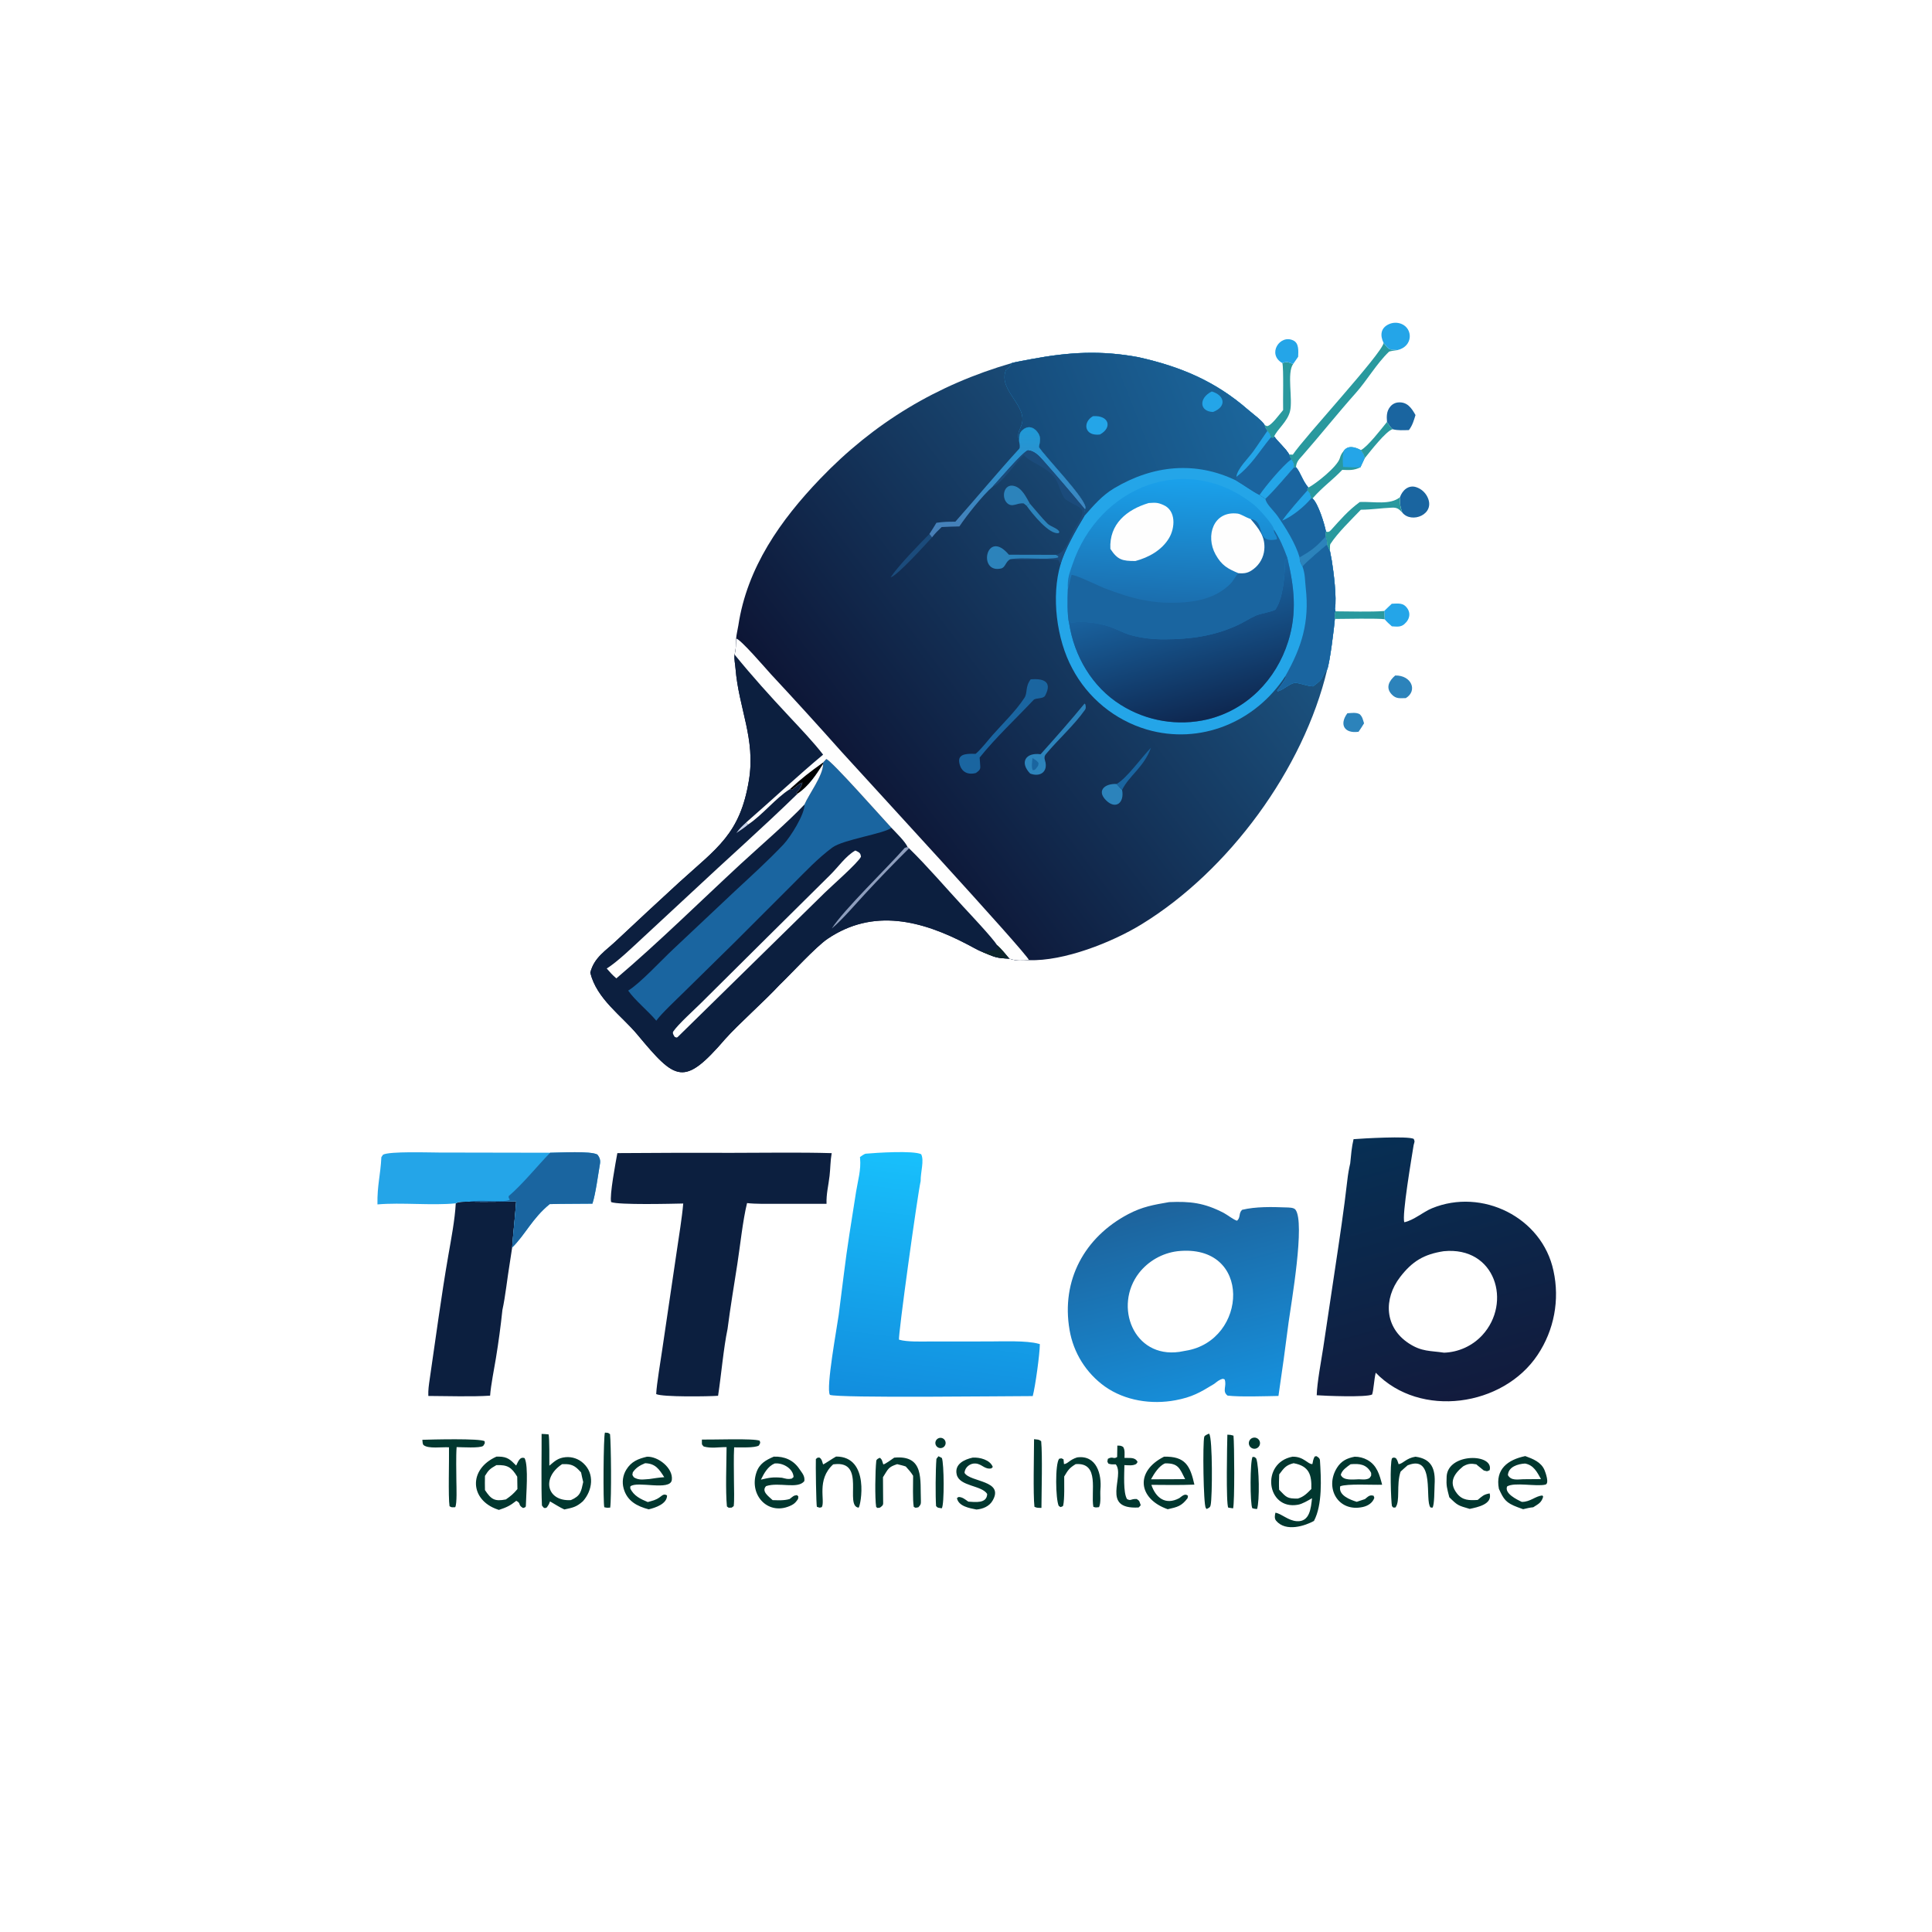
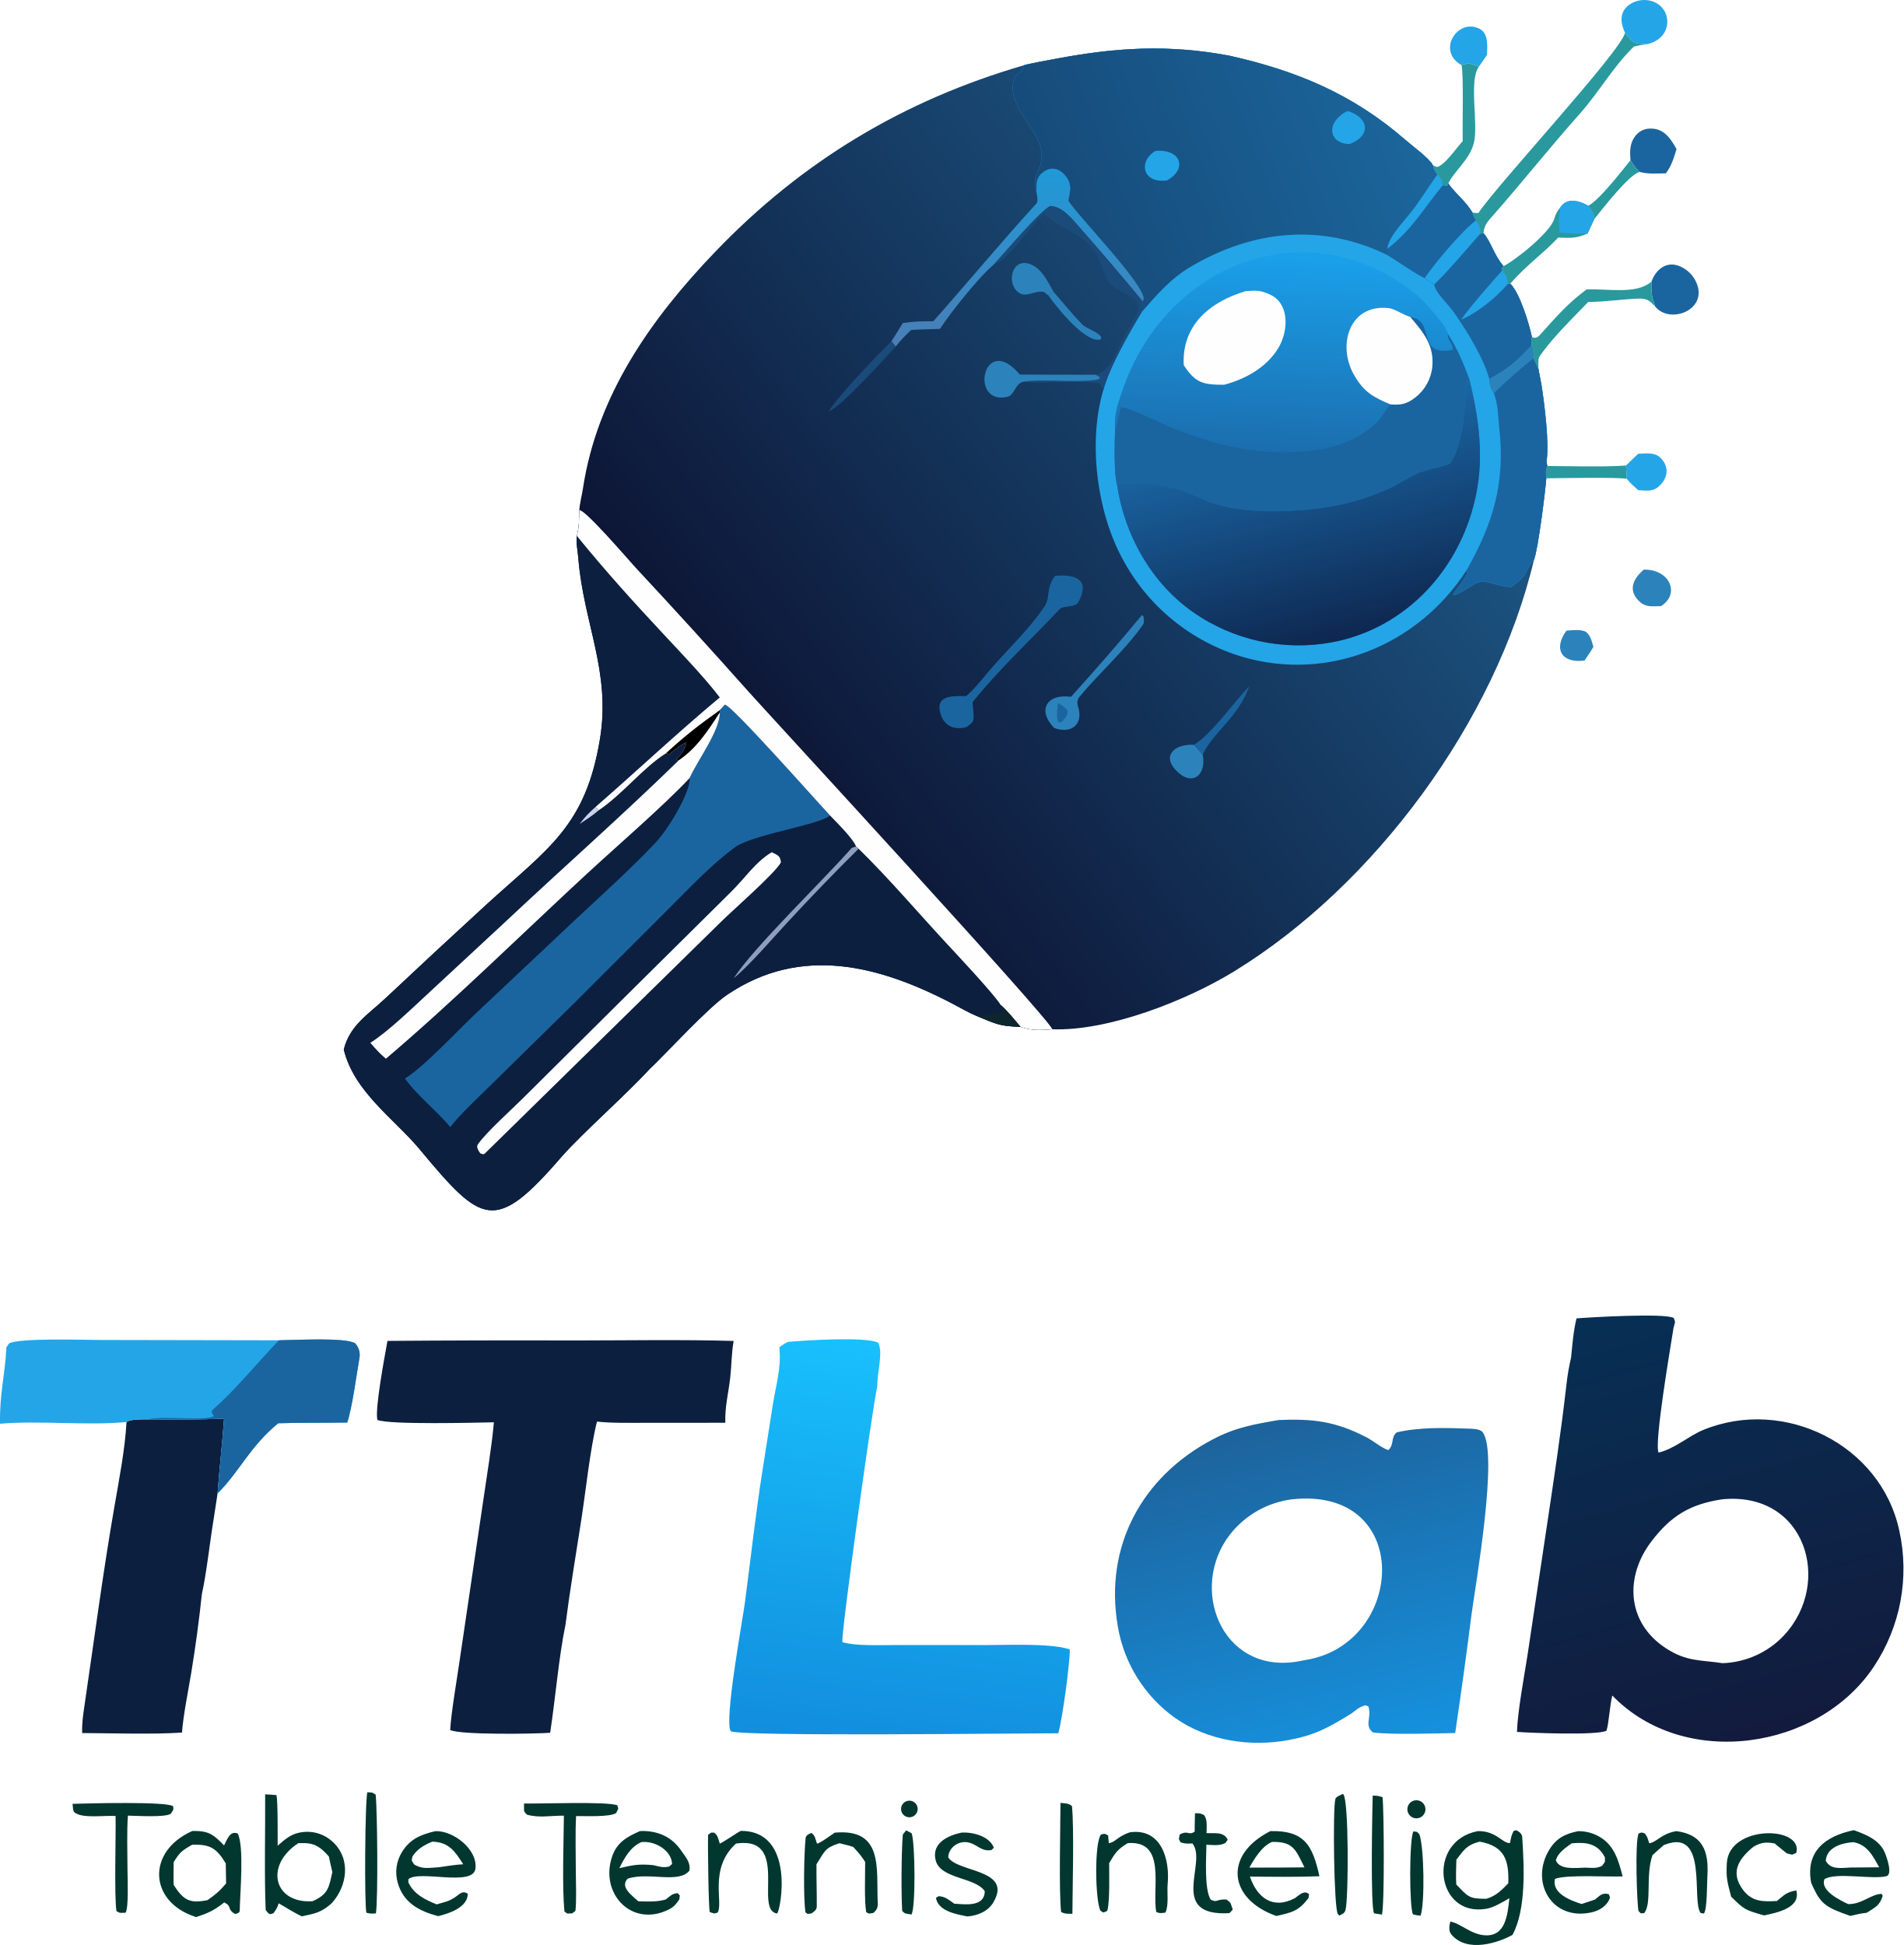
- <svg xmlns="http://www.w3.org/2000/svg" preserveAspectRatio="none" style="display:block" viewBox="0 0 2048 2048">
+ <svg xmlns="http://www.w3.org/2000/svg" preserveAspectRatio="none" style="display:block" viewBox="400.09 342.13 1249.36 1276.77">
  <defs>
    <linearGradient id="Gradient1" x1="984.872" x2="1018.1" y1="1487.39" y2="1229.69" gradientUnits="userSpaceOnUse">
      <stop class="stop0" offset="0" stop-color="#128ede" />
      <stop class="stop1" offset="1" stop-color="#18c0fc" />
    </linearGradient>
    <linearGradient id="Gradient2" x1="1235.5" x2="1290.06" y1="1275.27" y2="1488.56" gradientUnits="userSpaceOnUse">
      <stop class="stop0" offset="0" stop-color="#1d639c" />
      <stop class="stop1" offset="1" stop-color="#1690dc" />
    </linearGradient>
    <linearGradient id="Gradient3" x1="1541.71" x2="1463.33" y1="1484.82" y2="1203.5" gradientUnits="userSpaceOnUse">
      <stop class="stop0" offset="0" stop-color="#121b3d" />
      <stop class="stop1" offset="1" stop-color="#072f54" />
    </linearGradient>
    <linearGradient id="Gradient4" x1="1067.27" x2="1068.73" y1="569.022" y2="454.691" gradientUnits="userSpaceOnUse">
      <stop class="stop0" offset="0" stop-color="#497eb6" />
      <stop class="stop1" offset="1" stop-color="#2099d7" />
    </linearGradient>
    <linearGradient id="Gradient5" x1="1281.58" x2="1247.31" y1="759.865" y2="621.685" gradientUnits="userSpaceOnUse">
      <stop class="stop0" offset="0" stop-color="#0e2851" />
      <stop class="stop1" offset="1" stop-color="#1a66a4" />
    </linearGradient>
    <linearGradient id="Gradient6" x1="1242.19" x2="1248.19" y1="638.476" y2="509.935" gradientUnits="userSpaceOnUse">
      <stop class="stop0" offset="0" stop-color="#1b6eae" />
      <stop class="stop1" offset="1" stop-color="#1aa0ea" />
    </linearGradient>
    <linearGradient id="Gradient7" x1="1093.51" x2="1314.99" y1="482.39" y2="395.67" gradientUnits="userSpaceOnUse">
      <stop class="stop0" offset="0" stop-color="#164b7a" />
      <stop class="stop1" offset="1" stop-color="#1b669c" />
    </linearGradient>
    <linearGradient id="Gradient8" x1="908.197" x2="1278.42" y1="840.331" y2="559.438" gradientUnits="userSpaceOnUse">
      <stop class="stop0" offset="0" stop-color="#0d1636" />
      <stop class="stop1" offset="1" stop-color="#1b527f" />
    </linearGradient>
  </defs>
  <path fill="url(#Gradient8)" d="M1093.64 380.602c39.59-7.395 73.34-9.362 113.11-1.974 44.4 9.933 81.33 25.245 116.24 55.719 4.33 3.782 15.55 11.987 17.61 16.315.43 2.569 1.5 3.82 2.91 6.001 2.51 2.904 3.2 3.285 3.49 7.145l3.06.334.59-1.497c5.66 7.641 11.14 11.293 15.95 19.128.56 2.566.88 2.722 2.29 4.998 2.93 4.191 2.55 3.386 2.69 8.954l2.17-.582c4.93 5.524 6.76 14.21 13.18 21.701l-1.13 1.246.22 1.639c3.14 3.461 3.01 3.877 3.78 8.694l1.53-.072c6.17 5.73 12.51 26.603 14.22 34.962-.9 2.879.03 3.995-.29 5.46.78 2.898 1.87 5.662 1.39 8.534l3.24 7.159 1.9 10.102c1.96 12.248 5.35 38.991 3.32 50.708l.59 2.758c-1.36 2.785-.87 4.932-.69 8.068-.58 7.993-5.38 46.729-8.05 53.396-25.13 105.86-104.43 213.698-197.01 270.389-31.21 19.111-82.34 39.243-119.18 37.903-7.82.46-13.27 1.04-20.8-1.59-14.36-.53-15.54-1.74-29.3-7.34-4.41-1.78-10.75-5.44-15.21-7.77-48.222-25.218-99.592-38.782-148.201-5.886-12.6 8.526-38.865 37.356-51.099 49.006-15.321 16.66-43.311 41.32-57.378 57.14-43.947 51.02-52.391 44.31-93.147-4.66-16.842-20.24-43.049-37.64-49.91-65.58 4.065-16.24 16.175-23.03 28.006-34.274a7453 7453 0 0 1 66.09-61.35c40.521-36.877 64.634-51.186 74.064-108.293 7.296-44.186-10.821-76.01-14.221-118.708-.42-5.276-1.546-9.302-.968-14.594 1.588-5.754 1.431-10.93 1.637-16.905.147-3.769 1.735-9.939 2.343-13.985 9.235-61.453 44.782-111.667 86.553-155.284 57.254-59.785 123.937-99.814 203.121-122.807 1.79-.761 18.09-3.697 21.29-4.308" />
  <path fill="#24a5e8" d="M1093.64 380.602c39.59-7.395 73.34-9.362 113.11-1.974 44.4 9.933 81.33 25.245 116.24 55.719 4.33 3.782 15.55 11.987 17.61 16.315.43 2.569 1.5 3.82 2.91 6.001 2.51 2.904 3.2 3.285 3.49 7.145l3.06.334.59-1.497c5.66 7.641 11.14 11.293 15.95 19.128.56 2.566.88 2.722 2.29 4.998 2.93 4.191 2.55 3.386 2.69 8.954l2.17-.582c4.93 5.524 6.76 14.21 13.18 21.701l-1.13 1.246.22 1.639c3.14 3.461 3.01 3.877 3.78 8.694l1.53-.072c6.17 5.73 12.51 26.603 14.22 34.962-.9 2.879.03 3.995-.29 5.46.78 2.898 1.87 5.662 1.39 8.534l3.24 7.159 1.9 10.102c1.96 12.248 5.35 38.991 3.32 50.708l.59 2.758c-1.36 2.785-.87 4.932-.69 8.068-.58 7.993-5.38 46.729-8.05 53.396-7.75 9.248-1.53 8.212-15.02 18.072-6.7-.334-11.53-2.7-17.54-3.593-5.97-.888-12.13 6.511-19.99 8.993l-.64-.905c2.26-2.992 8.66-11.024 9.41-14.467l-.55-1.078c-31.7 49.009-90.39 73.363-147.02 56.792a131.66 131.66 0 0 1-78.95-64.712c-16.82-31.087-22.38-76.782-12.46-110.263 3.95-14.902 16.97-37.689 25.2-51.29-.2-3.475-.39-3.682.66-7.111.17-.347.4-.671.5-1.042 2.44-8.483-42.88-54.648-49.27-64.996 1.12-6.311 2.63-10.522-1.67-16.051-4.33-5.568-10.21-6.738-15.68-2.01-4.17 3.604-3.48 7.769-3.52 12.757-1.72-7.932-1.39-9.173 1.84-16.656 9.24-21.421-25.15-37.802-15.85-59.955 3.64-2.581 4.32-2.931 5.94-7.073 1.79-.761 18.09-3.697 21.29-4.308" />
  <path fill="url(#Gradient7)" d="M1093.64 380.602c39.59-7.395 73.34-9.362 113.11-1.974 44.4 9.933 81.33 25.245 116.24 55.719 4.33 3.782 15.55 11.987 17.61 16.315.43 2.569 1.5 3.82 2.91 6.001 2.51 2.904 3.2 3.285 3.49 7.145l3.06.334.59-1.497c5.66 7.641 11.14 11.293 15.95 19.128.56 2.566.88 2.722 2.29 4.998 2.93 4.191 2.55 3.386 2.69 8.954-8.52 9.617-21 24.539-30.1 33.163a291 291 0 0 0-6.29-4.22c-7.34-3.577-16.87-10.655-24.77-15.259-43.08-20.922-88.2-16.351-129.3 8.105-12.75 7.589-22.04 18.404-31.72 29.533-.2-3.475-.39-3.682.66-7.111.17-.347.4-.671.5-1.042 2.44-8.483-42.88-54.648-49.27-64.996 1.12-6.311 2.63-10.522-1.67-16.051-4.33-5.568-10.21-6.738-15.68-2.01-4.17 3.604-3.48 7.769-3.52 12.757-1.72-7.932-1.39-9.173 1.84-16.656 9.24-21.421-25.15-37.802-15.85-59.955 3.64-2.581 4.32-2.931 5.94-7.073 1.79-.761 18.09-3.697 21.29-4.308" />
  <path fill="#1a65a0" d="m1347 463.808 3.06.334.59-1.497c5.66 7.641 11.14 11.293 15.95 19.128.56 2.566.88 2.722 2.29 4.998 2.93 4.191 2.55 3.386 2.69 8.954-8.52 9.617-21 24.539-30.1 33.163a291 291 0 0 0-6.29-4.22c-7.34-3.577-16.87-10.655-24.77-15.259l.16-3.922c16-12.116 23.94-26.529 36.42-41.679" />
  <path fill="#24a5e8" d="M1368.89 486.771c2.93 4.191 2.55 3.386 2.69 8.954-8.52 9.617-21 24.539-30.1 33.163a291 291 0 0 0-6.29-4.22c6.54-9.688 24.68-31.213 33.7-37.897m-25.38-30.108c2.51 2.904 3.2 3.285 3.49 7.145-12.48 15.15-20.42 29.563-36.42 41.679 1.09-8.819 12.31-19.237 17.8-26.828 5.27-7.295 10-14.708 15.13-21.996m-184.94-15.503c17.13-1.254 20.84 12.206 7.37 19.442-16.39 2.032-18.71-12.866-7.37-19.442m125.97-26.186c13.56 3.976 16.3 15.942 1.37 21.727-14.39-.328-15.56-14.684-1.37-21.727" />
  <path fill="#1a65a0" d="m1406.65 577.307 3.24 7.159 1.9 10.102c1.96 12.248 5.35 38.991 3.32 50.708l.59 2.758c-1.36 2.785-.87 4.932-.69 8.068-.58 7.993-5.38 46.729-8.05 53.396-7.75 9.248-1.53 8.212-15.02 18.072-6.7-.334-11.53-2.7-17.54-3.593-5.97-.888-12.13 6.511-19.99 8.993l-.64-.905c2.26-2.992 8.66-11.024 9.41-14.467l-.55-1.078c17.43-30.766 25.53-57.353 21.53-93.064-.91-8.144-.55-15.002-3.5-23.016 1.69-2.888 22.91-21.205 25.99-23.133" />
  <path fill="#1a65a0" d="M1373.75 495.143c4.93 5.524 6.76 14.21 13.18 21.701l-1.13 1.246.22 1.639c3.14 3.461 3.01 3.877 3.78 8.694l1.53-.072c6.17 5.73 12.51 26.603 14.22 34.962-.9 2.879.03 3.995-.29 5.46.78 2.898 1.87 5.662 1.39 8.534-3.08 1.928-24.3 20.245-25.99 23.133-2.26-3.772-2.7-5.336-3.04-9.589-4.15-14.394-14.61-31.263-23.19-43.577-4.27-6.131-12.54-13.205-12.95-18.386 9.1-8.624 21.58-23.546 30.1-33.163z" />
  <path fill="#2c83bb" d="M1405.26 568.773c.78 2.898 1.87 5.662 1.39 8.534-3.08 1.928-24.3 20.245-25.99 23.133-2.26-3.772-2.7-5.336-3.04-9.589 1.63-.95 3.26-1.914 4.87-2.892 10.27-6.087 14.59-10.41 22.77-19.186" />
  <path fill="#24a5e8" d="M1359.14 551.916c7.17-10.021 18.6-22.853 26.88-32.187 3.14 3.461 3.01 3.877 3.78 8.694-7.25 8.633-19.95 19.119-30.66 23.493" />
  <path fill="url(#Gradient6)" d="M1131.97 624.656c-.56-11.683 1.4-16 4.83-26.155 28.11-83.17 121.6-120.598 192.92-63.005 4.44 3.581 20.17 20.716 20.66 25.736 6.7 10.841 9.77 18.159 14.23 30.156 7.29 30.385 10.5 58.036.92 88.578-12.65 40.37-43.73 72.486-85.57 82.62a120.68 120.68 0 0 1-91.9-15.396c-30.23-18.84-49.42-51.673-54.72-86.473-2.23-8.027-1.66-27.554-1.37-36.061" />
  <path fill="url(#Gradient5)" d="M1364.61 591.388c7.29 30.385 10.5 58.036.92 88.578-12.65 40.37-43.73 72.486-85.57 82.62a120.68 120.68 0 0 1-91.9-15.396c-30.23-18.84-49.42-51.673-54.72-86.473.15-1.397-.09-.713.86-1.999l1.02 1.215c14.62-1.453 27.42-.232 41.52 4.539 6.9 2.335 14.32 6.591 21.65 8.667 11.84 3.359 24.43 4.664 36.68 4.586 26.92-.172 50.79-3.378 75.6-14.459 7.51-3.354 12.92-7.169 20.49-10.715 3.83-1.797 19.76-4.685 20.96-6.516 8.32-12.681 9.48-35.144 10.12-50.161.14-3.122-.81-.583 2.37-4.486" />
  <path fill="#1a65a0" d="M1325.68 550.147c17.22 2.515 3.41 26.555 27.94 21.591.25-4.497-3.47-5.551-3.24-10.506 6.7 10.841 9.77 18.159 14.23 30.156-3.18 3.903-2.23 1.364-2.37 4.486-.64 15.017-1.8 37.48-10.12 50.161-1.2 1.831-17.13 4.719-20.96 6.516-7.57 3.546-12.98 7.361-20.49 10.715-24.81 11.081-48.68 14.287-75.6 14.459-12.25.078-24.84-1.227-36.68-4.586-7.33-2.076-14.75-6.332-21.65-8.667-14.1-4.771-26.9-5.992-41.52-4.539l-1.02-1.215c-.95 1.286-.71.602-.86 1.999-2.23-8.027-1.66-27.554-1.37-36.061 1.82-4.57 2.2-9.677 3.91-15.173 4.3-.451 28.82 11.69 34.83 14.004 29.3 11.294 53.17 17.521 85.05 14.972 17.83-1.426 34.93-6.237 48.33-19.402 3.59-3.525 5.41-8.23 8.69-11.447 6.86.469 10.55-.166 16.22-4.555a29.12 29.12 0 0 0 11.18-20.152c1.39-14.159-6.13-22.846-14.5-32.756" />
  <path fill="#fefefe" d="M1312.78 607.61c-11.27-4.718-17.71-8.127-24.23-19.852-10.9-19.619-2.46-46.547 23.43-43.309 3.21.401 8.81 3.981 12.33 5.228l1.37.47c8.37 9.91 15.89 18.597 14.5 32.756a29.12 29.12 0 0 1-11.18 20.152c-5.67 4.389-9.36 5.024-16.22 4.555m-95.12-74.377c6.71-.353 9.07-.822 15.42 1.995 13.79 5.827 12.67 24.253 6.13 35.211-7.68 12.848-21.54 20.475-35.61 24.251-13.86.043-18.89-1.142-26.56-12.855-1.4-26.396 17.42-41.637 40.62-48.602" />
  <path fill="#0c1f3f" d="M780.333 676.986c3.961-.351 32.02 32.402 36.707 37.515a4801 4801 0 0 1 74.896 82.267c18.458 20.503 196.404 213.492 198.834 221.022-7.82.46-13.27 1.04-20.8-1.59-14.36-.53-15.54-1.74-29.3-7.34-4.41-1.78-10.75-5.44-15.21-7.77-48.222-25.218-99.592-38.782-148.201-5.886-12.6 8.526-38.865 37.356-51.099 49.006-15.321 16.66-43.311 41.32-57.378 57.14-43.947 51.02-52.391 44.31-93.147-4.66-16.842-20.24-43.049-37.64-49.91-65.58 4.065-16.24 16.175-23.03 28.006-34.274a7453 7453 0 0 1 66.09-61.35c40.521-36.877 64.634-51.186 74.064-108.293 7.296-44.186-10.821-76.01-14.221-118.708-.42-5.276-1.546-9.302-.968-14.594 1.588-5.754 1.431-10.93 1.637-16.905" />
  <path fill="#1a65a0" d="m872.5 808.312 3.358-3.642c4.378.176 60.842 64.069 69.042 72.786-7.339 6.316-51.108 12.413-62.679 21.035-15.497 11.546-27.953 24.932-41.398 38.327l-62.074 62.057-54.847 53.915c-6.699 6.58-23.394 22.27-28.213 29.2-8.613-10.36-22.767-21.7-29.787-31.91 12.499-7.55 35.232-32.21 47.666-43.83l65.094-61.285c17.495-16.296 35.506-32.534 51.921-49.9 7.236-7.656 22.636-32.048 22.184-42.239 4.384-10.377 19.9-30.94 19.768-42.917z" />
  <path fill="#fefefe" d="M780.333 676.986c3.961-.351 32.02 32.402 36.707 37.515a4801 4801 0 0 1 74.896 82.267c18.458 20.503 196.404 213.492 198.834 221.022-7.82.46-13.27 1.04-20.8-1.59-3.72-4.39-8.81-10.77-13.03-14.35-5.08-7.933-28.68-32.984-35.67-40.534-18.63-20.113-38.167-43.038-57.645-62.056l-1.679-1.423c-1.686-5.049-12.782-15.885-17.046-20.381-8.2-8.717-64.664-72.61-69.042-72.786l-3.358 3.642.035 1.597c-7.631 11.774-14.979 23.289-27.051 31.444-.701-.125-.205.004-1.332-.771 3.469-3.975 5.185-5.92 6.476-11.003-2.791.502-8.526 5.521-11.228 7.59l-2.182-.566c-15.206 9.586-28.296 26.755-44.215 37.457l-2.039-2.231c26.992-23.459 54.11-49.016 81.561-71.869-9.596-12.622-25.215-28.992-36.231-40.789-20.59-22.048-38.551-41.867-57.598-65.28 1.588-5.754 1.431-10.93 1.637-16.905" />
  <path d="m872.5 808.312.035 1.597c-7.631 11.774-14.979 23.289-27.051 31.444-.701-.125-.205.004-1.332-.771 3.469-3.975 5.185-5.92 6.476-11.003-2.791.502-8.526 5.521-11.228 7.59l-2.182-.566c12.569-11.595 21.599-18.52 35.282-28.291" />
  <path fill="#fefefe" d="M872.535 809.909c.132 11.977-15.384 32.54-19.768 42.917-16.695 17.9-48.524 45.369-67.539 62.957-42.778 39.567-87.715 83.861-131.857 121.327-4.397-3.74-6.473-6.17-10.206-10.44 11.57-7.27 27.653-22.9 38.319-32.742l50.884-47.218c38.029-35.733 75.527-68.712 113.116-105.357 12.072-8.155 19.42-19.67 27.051-31.444" />
  <path fill="#8e9ebd" d="M881.744 984.233c12.394-19.636 60.04-65.582 77.395-85.533l2.807-.863 1.679 1.423a1563 1563 0 0 0-47.099 48.787c-9.478 10.252-24.453 27.707-34.782 36.186" />
  <path fill="#0d252c" d="M1056.94 1001.85c4.22 3.58 9.31 9.96 13.03 14.35-14.36-.53-15.54-1.74-29.3-7.34 6.22-.6 11.27-.91 17.33-2.52l-.55-1.78-.65-.46z" />
  <path fill="#c9d4ec" d="m790.964 871.829 2.039 2.231c-3.824 3.375-8.219 6.112-12.469 8.964 4.059-5.288 5.599-6.752 10.43-11.195" />
  <path fill="#fefefe" d="M906.652 901.577c3.985 1.942 5.574 2.347 6.003 6.633-3.332 6.674-31.306 31.156-38.352 38.091L718.326 1099.34l-.948.52-2.041-.6c-1.205-1.76-2.797-4.1-1.632-5.85 5.028-7.55 23.045-23.78 28.957-29.69l70.59-70.108 66.738-66.099c8.738-8.582 16.349-19.989 26.662-25.936" />
  <path fill="url(#Gradient4)" d="M1080.42 468.594c.04-4.988-.65-9.153 3.52-12.757 5.47-4.728 11.35-3.558 15.68 2.01 4.3 5.529 2.79 9.74 1.67 16.051 6.39 10.348 51.71 56.513 49.27 64.996-.1.371-.33.695-.5 1.042a1989 1989 0 0 0-44.27-51.814c-4.36-4.91-9.44-10.376-16.25-10.763-6.54 2.828-30.67 31.493-37.3 38.531-10.02 8.461-28.08 31.266-35.24 42.143-6.27.125-12.53.345-18.795.661-4.357 4.136-6.478 6.183-10.297 11.019l-2.732-3.632c2.496-3.612 5.117-8.107 7.465-11.896 7.779-1.135 12.099-1.146 20.039-1.153 22.6-25.466 44.6-52.089 67.64-77.262 1.31-1.43.43-5.364.1-7.176" />
  <path fill="#1b4b7b" d="M1052.24 515.89c6.63-7.038 30.76-35.703 37.3-38.531 6.81.387 11.89 5.853 16.25 10.763a1989 1989 0 0 1 44.27 51.814c-1.05 3.429-.86 3.636-.66 7.111-8.23 13.601-21.25 36.388-25.2 51.29-.8-1.799-1.44-3.033-2.34-4.77-12.34-1.567-36.71.119-50.98-.669 11.59-2.622 38.85 1.117 50.52-1.866l.6-1.236-2.74-1.656c11.62-2.893 14.57-19.201 20.27-28.251 14.51-23.009 7.38-19.382-9.13-29.846-5.65-3.579-7.34-17.946-13.27-24.959-8.85-10.46-24.77-14.676-31.96-22.712-7.85 7.395-24.2 31.236-32.93 33.518" />
  <path fill="#2c83bb" d="M1070.88 592.898c-4.95 2.225-4.94 8.686-9.78 9.756-25.21 5.579-15.55-43.033 8.36-14.632l49.8.118 2.74 1.656-.6 1.236c-11.67 2.983-38.93-.756-50.52 1.866" />
  <path fill="#1b4b7b" d="M987.908 569.713c-5.918 6.464-36.885 40.799-43.861 42.326 8.709-12.962 30.303-34.969 41.129-45.958z" />
  <path fill="#1a65a0" d="M1092.56 720.115c12.02-.995 23.81 1.436 15.31 17.314-1.98 3.688-9.94 2.079-12.29 4.577-18.94 20.129-39.83 39.513-57.12 61.031.15 1.831.28 3.662.4 5.494.5 6.651.93 7.084-4.36 10.878-9.03 2.432-16.22-1.472-17.69-11.508-1.45-9.855 10.67-8.842 17.41-8.817 6.46-5.506 12.46-13.711 18.29-20.262 10.95-12.316 24.34-25.195 33.33-38.909 3.72-5.667.6-11.596 6.72-19.798" />
  <path fill="#2c83bb" d="m1149.68 745.801.94 1.046c.26 2.018.81 3.755-.49 5.597-11.67 16.541-28.42 31.356-41.39 46.948-1.78 2.141-1.82 4.129-1 6.728 3.59 11.392-4.52 18.116-15.73 13.873-11.29-11.614-5.04-22.608 11.07-20.465 16.47-18.322 30.97-34.797 46.6-53.727" />
  <path fill="#1a65a0" d="M1094.44 803.587c2.88 1.766 4.35 2.386 6.42 5.106-.16 3.772-.56 3.071-3.24 6.77-1.86 1.126-.86.86-2.98.841-1.47-3.228-.5-8.912-.2-12.717" />
  <path fill="#2c83bb" d="m1088.32 536.203-3.04-2.496c-6.86-1.161-12.15 4.862-17.69-.425-6.43-6.128-3.39-20.754 7.18-18.212 8.58 2.063 12.91 11.787 16.88 18.73zm101.16 301.195c2.63 13.515-6.77 21.305-17.17 10.805-10.04-10.125-1.11-17.822 11.35-17.153q2.955 3.129 5.82 6.348" />
  <path fill="#1a65a0" d="M1183.66 831.05c10.92-6.097 27.17-29.121 36.37-38.342-7.44 20.697-23.55 29.867-30.55 44.69a292 292 0 0 0-5.82-6.348" />
  <path fill="#2c83bb" d="M1091.65 533.8c6.02 6.78 12.35 14.849 18.71 21.211 3.23 3.225 11.35 5.106 12.56 8.792l-.5 1.223c-9.94 2.473-28.82-21.297-34.1-28.823z" />
  <path fill="url(#Gradient3)" d="M1434.82 1207.57c8.91-.74 58.13-3.61 63.84-.26 1.31 3.27.83 2.43-.16 6.61-1.85 11.91-12.7 74.98-9.83 81.71 10.16-2.19 19.66-10.83 29.26-14.79 52.98-21.85 116.8 9.49 128.81 66.24 6.77 30.73.73 62.88-16.73 89.06-36.48 54.98-124.62 67.74-171.69 18.99-1.79 7.49-2.27 18.75-3.84 23.13-6.44 3.17-49.8 1.42-58.7.75.35-13.32 4.77-36.63 6.92-50.52l12.48-83.29c4.71-31.46 9.5-62.81 13.08-94.42.69-6.09 1.64-11.62 3.03-17.58.87-8.67 1.5-17.15 3.53-25.63m95.94 226.33a57.98 57.98 0 0 0 40.53-18.54c31.65-34.31 14.13-94.45-40.92-89.02-21 3.22-33.35 10.69-46.21 27.42-17.77 23.13-16.58 53.34 9.23 70.25 13.79 9.04 22.72 7.66 37.37 9.89" />
  <path fill="url(#Gradient2)" d="M1239.32 1274.29c22.38-.94 37.15.69 57.87 11.44 3.84 2 10.66 7.47 14.15 8.28 4.06-3.77 1.36-7.78 5.37-11.57 14.52-3.48 31.49-3.09 46.38-2.52 2.86.11 8.27-.03 10.12 2.34 10.56 13.47-4.53 99.52-7.23 119.33-3.31 26.09-6.9 52.15-10.76 78.17-14.18.25-40.76 1.21-53.94-.36-6.13-4.72-.53-10.05-3.11-17.2l-1.82-.63c-3.97.9-6.04 2.95-9.36 5.46-15.02 9.17-23.36 13.99-40.96 17.3-25.36 4.75-53.38.54-74.76-14.55a92.67 92.67 0 0 1-37.47-59.86c-9.18-52.92 15.98-98.51 62.15-122.86 15.07-7.94 26.93-9.92 43.37-12.77m17.49 157.56c66.08-10.48 71.23-114.27-8.75-105.5a61.6 61.6 0 0 0-40.66 23.05c-27.15 35.09-5.87 90.49 42.69 83.67 2.25-.34 4.49-.74 6.72-1.22" />
  <path fill="url(#Gradient1)" d="M911.592 1226.54c1.294-1 4.731-3.45 6.182-3.58 10.747-.97 50.418-3.56 58.708.56 3.435 6.81-.748 18.97-.55 28.45-3.317 14.42-24.269 165.44-22.903 168.15 8.697 2.57 24.028 1.89 33.612 1.9l61.849-.03c14.21-.01 39.61-1.11 52.29 2.42l1.5.42c-.06 10.52-4.84 45.03-7.53 55.08-27.7 0-205.993 2.25-215.018-1.3-4.464-6.86 7.679-72.39 9.33-84.84 3.659-27.62 6.97-57.75 11.304-85.19l7.103-45.19c2.018-12.51 5.377-23.08 4.248-35.56z" />
  <path fill="#0c1f3f" d="M654.42 1222.35c40.964-.32 81.93-.42 122.896-.29 34.061-.02 70.391-.66 104.306.32-1.484 8.45-1.291 15.71-2.239 24.03-1.185 10.4-3.576 19.06-3.228 29.68l-52.204.03c-9.195-.01-23.177.27-32.037-.81-4.515 18.12-7.399 45.94-10.302 64.59-3.516 22.6-7.462 46.23-10.381 68.86-4.25 20.16-6.73 49.32-10.043 70.83-10.177.76-58.945 1.48-65.597-1.81.505-10.97 4.673-34.83 6.362-46.83l15.535-105.25c2.209-15.38 5.488-34.76 6.762-49.92-12.233.25-68.367 1.69-76.43-1.53-1.869-6.8 4.921-42.65 6.6-51.9m-156.968 51.47c15.089.25 34.532.22 49.741-.49-1.199 16.54-3.095 32.93-4.284 49.11l-2.592 16.94c-2.466 14.7-4.646 35.4-7.735 49.19a900 900 0 0 1-6.924 51.38c-1.955 11.83-5.263 28.02-6.132 39.5-18.978 1.3-45.982.4-65.494.32-.208-6.44.525-11.35 1.453-17.65 6.467-43.9 12.178-87.75 19.783-131.49 3.028-17.42 6.927-37.6 7.865-55.05 3.001-2.05 10.448-1.68 14.319-1.76" />
  <path fill="#24a5e8" d="M406.017 1224.02c6.862-3.76 48.855-2.29 59.272-2.29l117.894.22c10.142-.07 42.921-2.06 50.016 1.92 2.445 2.95 3.457 6.01 2.8 9.76-2.029 11.57-4.537 31.59-8.004 42.3-14.829.25-30.699-.01-45.313.48-18.729 15.4-25.435 31.85-39.773 46.03 1.189-16.18 3.085-32.57 4.284-49.11-15.209.71-34.652.74-49.741.49-3.871.08-11.318-.29-14.319 1.76-24.58 2.51-58.008-1.1-83.025 1.15-.323-20.53 3.216-30.74 4.154-50.08z" />
  <path fill="#1a65a0" d="M583.183 1221.95c10.142-.07 42.921-2.06 50.016 1.92 2.445 2.95 3.457 6.01 2.8 9.76-2.029 11.57-4.537 31.59-8.004 42.3-14.829.25-30.699-.01-45.313.48-18.729 15.4-25.435 31.85-39.773 46.03 1.189-16.18 3.085-32.57 4.284-49.11-15.209.71-34.652.74-49.741.49 10.056-2.51 37.867 1.36 43.021-2.13-1.417-2.24-1.219-1.28-1.288-3.72 15.026-12.86 29.823-31.43 43.998-46.02" />
  <path fill="#01372f" d="M1370.09 1544.15c12.17-.26 16.3 8.28 21.1 7.82.68-3.44.78-4.74 2.38-7.95l1.83-.46c1.73.97 3.66 2.19 3.81 4.51 1.22 19.27 2.74 47.12-6.38 64.2-9.07 5.03-29.83 12.15-40.16-.33-1.87-2.26-1.36-5.64-.65-8.42 6.81 1.19 13.43 8.42 22.71 9.01 13.74.86 14.88-13.8 16.07-24.35-4.27 2.46-10.25 6.08-14.95 6.91-33.44 5.96-39.67-44.56-5.76-50.94m-14.09 18.76c-.18 5.57-.42 10.67-.08 16.25 7.85 8.16 8.33 9.49 19.79 9.39 6.36-1.89 9.71-5.43 14.35-10.13.49-14.6-1.97-24.36-18.8-27.36-8.17 2.08-10.16 5.06-15.26 11.85m-781.883-42.9c2.499.05 4.918.28 7.407.49 1.018 3.65.782 28.06.802 33.22 5.727-4.94 9.398-8.34 17.304-9.05a24.4 24.4 0 0 1 18.754 6.43c12.113 11.06 9.793 28.9-.537 40.36-6.975 6.19-10.844 6.73-19.6 8.63-4.626-2.05-10.607-5.91-15.206-8.55-1.304 3.49-1.386 3.52-3.381 6.42-2.477.83-1.377 1-3.424.15-.589-.74-1.177-1.47-1.766-2.21-.959-20.71-.185-56.49-.353-75.89m31.044 70.17c10.322-4.47 10.834-9 13.068-19.17-.789-3.38-1.648-6.83-2.273-10.22-4.708-5.18-8.159-8.45-15.615-8.75a66 66 0 0 0-4.435 0c-22.346 14.63-16.15 39.72 9.255 38.14m-57.997-36.63c2.004-3.97 3.887-9.89 8.963-7.83 4.332 8.68 1.502 39.19 1.31 50.36-.033 1.89-1.261 1.89-2.969 2.49-5.929-3.44-1.567-4.72-7.171-7.65-6.842 5.4-10.52 7-18.433 9.65l-1.414-.47c-29.562-10.1-31.15-42.71-1.174-56.02.855-.01 1.709-.02 2.564-.01 9.101.15 12.303 3.3 18.324 9.48m-33.085 10.97c-.036 4.84-.199 10.23.005 15.02 6.552 9.91 10.286 12.27 22.183 9.92 5.301-3.68 8.019-5.97 12.222-10.97l-.208-13.14c-6.069-10.06-10.374-12.71-22.118-12.24-6.664 3.84-8.111 4.92-12.084 11.41m306.17-20.42c11.293-.43 20.85 3.66 27.156 13.13 2.879 4.32 5.98 7.25 5.211 12.82-6.997 8.84-26.878.73-40.536 5.29-5.288 5.49 2.686 10.85 6.938 14.86 6.223.16 12.093.55 18.042-1.18 3.569-2.72 3.993-3.75 7.797-4.15l1.432 1.49-.314 2.58c-1.949 2.9-3.483 4.91-6.697 6.54-24.344 12.34-45.649-10.14-37.47-34.53 3.174-9.47 9.935-13.17 18.441-16.85m-13.641 24.38c8.98-2.12 12.711-2.88 22.273-2.01 4.378 1.01 6.142 1.83 10.391.93l1.942-1.67c-.348-8.71-10.657-14.94-19.104-14.45l-.963.06c-7.19 3.02-11.2 10.33-14.539 17.14m427.312-24.34c22.52-.5 27.67 9.43 32.19 29.62-15.29.59-30.33.37-45.62.23 4.72 13.92 15.07 21.83 29.56 14.13 3.04-2.16 6.15-5.52 9.27-2.5l-.41 2.5c-6.56 8.58-10.79 9.38-21.06 11.73-31.28-10.95-35.05-40.01-3.93-55.71m-13.81 23.97 22.14-.06 14.04-.12c-5.8-11.5-7.22-16.98-21.23-16.7-6.46 2.5-11.66 10.98-14.95 16.88m-534.341-23.93c11.935-.55 27.944 12.13 26.391 24.58-1.512 12.11-36.807.74-43.959 6.89l-.116 2.02c3.593 8 11.177 11.5 18.57 14.56 5.308-1.5 8.319-1.95 12.818-5.18 2.87-2.16 4.433-3.84 7.622-1.84.111 8.96-12.274 13.05-19.433 14.75-12.347-3.27-22.913-8.76-26.589-22.16a25.16 25.16 0 0 1 2.775-19.81c5.365-8.81 12.671-11.6 21.921-13.81m2.462 23.67c5.341-.78 10.517-1.64 15.907-1.96-5.424-8.43-9.243-14.49-20.297-14.83-5.345 2.18-9.823 4.81-13.039 9.67-.574 3.68-.877 1.97 1.096 5.27 5.505 3.37 9.718 2.23 16.333 1.85m900.649 10.31c-3.97-20.83 9.44-30.8 27.98-34.65 8.1 2.96 16.8 6.32 20.39 14.86 1.1 2.62 5.34 14.28.94 15.37-9.34 2.33-32.99-2.8-40.59 1.94-3.03 7.48 10.31 13.92 15.55 16.36 8.98.25 14.83-6.5 21.95-6.71l.72 1.24c-1.86 6.43-4.98 7.61-10.53 11.19-3.37.24-7.34 1.28-10.72 2.05-1.99-.7-3.97-1.41-5.95-2.15-12.31-4.63-14.63-8.2-19.74-19.5m25.92-10.11 18.71-.16c-4.14-7.43-7.77-14.84-16.89-16.48-7.51.4-17.68 3.36-18.17 12.28 3.38 6.07 10.21 4.54 16.35 4.36m-178.78-23.88c4.73-.03 9.38 1.16 13.51 3.45 10.27 5.72 12.86 15.92 15.59 26.25-9.96.41-37-1.31-44.41 1.63-2.28 9.65 10.6 14.3 17.47 16.48l8.69-2.86c3.45-2.7 4.85-4.8 9.2-3.55l.78 2.17c-1.74 5.33-6.71 8.53-12.17 9.74-26.28 5.83-40.86-20.27-27.38-41.65 4.5-7.14 10.44-10.08 18.72-11.66m4.52 23.94c4.05.13 7.76.75 11.15-1.27 2.3-3.34 1.77-1.55 1.78-5.5-4.78-9.36-12.64-10.02-21.81-9.18-4.18 3.05-8.95 6.06-10.37 11.15 2.51 6.58 13.14 4.89 19.25 4.8" />
  <path fill="#29999e" d="M1466.69 363.605c6.01 7.319 5.22 7.057 14.72 7.495-1.17.149-8.39 1.117-9.06 1.762-13.37 12.905-23.11 30.204-35.33 43.92-19.25 21.631-37.17 44.174-56.23 65.948-3.86 4.413-6.33 6.416-7.04 12.413l-2.17.582c-.14-5.568.24-4.763-2.69-8.954-1.41-2.276-1.73-2.432-2.29-4.998 1.04.136 2.75.141 3.84.18 12.54-18.826 94-106.537 96.25-118.348" />
  <path fill="#01372f" d="M947.918 1545.17c32.17-3 27.319 23.46 28.264 45.78.15 3.53-.397 4.48-2.717 6.85-3.616.48-2.159.97-4.845-.46-1.299-7.87-.645-24.02-.68-32.96-2.62-4.23-4.532-6.18-7.807-9.84-2.423-.89-6.456-1.79-9.091-2.46-9.58 3.09-9.414 4.98-15.048 13.81-.1 9.01.261 18.69.185 27.75-.02 2.31-1.814 3.29-3.373 4.5-3.25.33-2.067.86-4.039-.73-1.451-9.24-1.006-38.38.117-48.78.202-1.86 2.284-2.64 3.799-3.32 2.588 2.03 2.316 3.32 3.649 7.02 1.86-.07 9.416-5.69 11.586-7.16m-500.195-18.93c9.322-.29 61.484-1.7 66.017 1.56.204 3.21.41 1.58-1.517 4.9-3.499 2.61-22.459 1.37-28.177 1.28-.781 9.58-.299 26.17-.268 36.27.059 5.27.831 24.03-1.258 27.47-3.552-.02-3.432.55-5.994-1.08-1.521-9.78-.315-49.32-.569-62.43-7.625-.47-21.729 1.77-26.848-2.28-1.282-1.02-1.147-3.69-1.386-5.69M886.292 1544c36.288-.12 26.057 52.62 23.872 54.2-15.336-1.83 8.152-50.06-25.74-46.05l-1.231.16c-18.029 16.3-8.181 38.59-12.051 45.32-3.193.83-1.534.71-5.162-.31-.861-1.34-1.401-46.1-1.125-50.7 2.444-1.78 1.113-1.49 3.876-1.5 2.393 1.69 2.498 3.22 3.429 6.08l.357 1.13c1.789-.53 10.458-6.6 13.775-8.33m255.458.92c20.72-2.87 26.26 18.02 24.74 33.93-.51 5.32.87 13.99-1.48 18.8-3.14.28-3.22.66-6-.38-2.93-15.89 7-47.28-18.76-45.23-6.76 4.16-8.07 6.24-12.15 13.11-.05 7.05.51 23.85-1.1 30.84-.22.92-1.73 1.19-2.85 1.6l-1.87-1.32c-3.34-7.27-3.97-44.28.45-49.93 3.25-.55 1.75-.78 4.67.63l.45 5.03c4.14-.3 5.61-4.4 13.9-7.08m-397.707-18.91c10.551.26 55.059-1.47 61.252 1.22.851 3.14.827 1.49-.822 5.06-4.172 2.73-19.89 1.91-26.255 1.98-.622 10.37-.192 25.5-.189 36.23.049 6.22.525 20.48-.266 26.04l-2.136 1.6c-3.97-.02-2.497.74-5.074-1.27-1.578-16.52-.488-45.44-.347-62.87-8.804-.07-16.096 1.63-24.264-.66-2.632-2.64-1.737-2.25-1.899-7.33m756.397 18.15c17.2 2.27 21.33 13 20.3 29.51-.27 4.49-.1 22.47-2.33 24.55l-2.01-.27c-6.42-7.26 5.28-55.9-23.4-44.96l-.94.37c-2.46 2.04-4.99 4.45-7.37 6.61-4.74 13.76-.14 31.8-5.52 38.05l-2.21.06-1.42-1.5c-.99-3.9-2.5-45.89.1-50.87 2.66-.89 1.34-.85 4.1-.01 1.37 2.02 1.53 2.33 2.26 4.59l.58 1.82c4.93-.63 7.82-6.31 17.86-7.95m-469.35.97c7.45-.49 18.49 2.31 21.32 9.94l-1.55 1.49c-7.11 1.31-9.59-4.44-16.45-5.17-5.8-.63-11.79 3.95-11.94 9.96 6.05 10.03 42.67 7.68 29.56 29.65-3.5 5.87-10.33 8.64-16.95 9.16-7.18-1.43-19.09-3.34-20.68-12.17l1.75-1.13c4.23.11 6.67 2.45 10.3 4.93 7.16.42 19.75 2.35 20-8.16-6.02-9.36-29.32-7.87-32.29-20.54-2.65-11.3 8.45-16.11 16.93-17.96" />
  <path fill="#29999e" d="M1424.42 477.979c4.49-6.486 12.46-3.989 18.13-.825 2.33 3.502 3.61 4.702 4 8.719l-4.46 9.56c-7.37 3.313-11.12 2.92-19.26 2.655-10.69 11.272-20.25 17.477-31.5 30.263l-1.53.072c-.77-4.817-.64-5.233-3.78-8.694l-.22-1.639 1.13-1.246c7.43-3.704 30.65-21.904 33.38-31.237 1.06-3.62 1.89-4.816 4.11-7.628" />
  <path fill="#24a5e8" d="M1424.42 477.979c4.49-6.486 12.46-3.989 18.13-.825 2.33 3.502 3.61 4.702 4 8.719l-4.46 9.56c-6.5.175-11.88-.146-18.37-.52-.37-6.984-.82-10.099.7-16.934" />
  <path fill="#01372f" d="M1536.32 1587.15c-2.54-10.05-3.35-11.95-2.82-21.99 1.35-25.28 50.42-24.62 45.59-6.71-3.76 1.59-1.77 1.28-6.25.28l-6.71-5.44-1.11-1.02c-5.08-.95-8.41-.91-12.99 1.55l-1.03.56c-9.8 7.98-15.54 16.97-6.75 28.49 6.03 7.89 13.36 7.62 22.14 7.14 5.06-4.1 6.14-5.76 12.7-6.94 3.19 11.43-12.67 14.64-21.16 16.41-12.41-3.62-12.66-3.49-21.61-12.33" />
  <path fill="#1a65a0" d="M1484.03 527.044c2.56-7.344 9.04-13.321 17.25-10.624a20.34 20.34 0 0 1 11.75 10.177c9.41 18.696-17.02 29.032-26.65 16.595-2.25-7.337-2.55-8.297-2.35-16.148" />
  <path fill="#29999e" d="M1484.03 527.044c-.2 7.851.1 8.811 2.35 16.148-3.67-3.732-5.37-5.291-10.9-5.058-11.73.496-20.98 2.084-32.94 2.213-9.4 9.8-24.96 24.897-32.3 36.397-.48.747-.44 3.882-.43 4.922.01.934.04 1.867.08 2.8l-3.24-7.159c.48-2.872-.61-5.636-1.39-8.534.32-1.465-.61-2.581.29-5.46 2.21 1.203 3.79.307 5.37-1.437 10.4-11.49 17.87-20.383 30.52-29.741 14.76-.621 32.27 3.482 42.59-5.091" />
  <path fill="#01372f" d="M1184.43 1532.4c3.17.11 3.3-.15 6.04 1.29 2.23 3.06 1.57 7.71 1.54 11.74 5.58.34 11.31-1.11 13.88 4.39l-1.45 2.05c-3.74 2.09-8.02 1.35-12.53 1.21-.08 8.99-1.45 29.32 2.83 36.05 4.61 2.26 3.39-.45 10.3-.09 3.41 2.41 2.39 1.86 4.18 6.53-.76 1.09-1.28 1.48-2.24 2.42-40.69 2.31-14.13-33.36-24.23-45.74-3.33.08-4.51.3-7.75-.72-1.59-2.94-1.18-1.33-.62-5.12 5.55-3.13 5.62.86 9.83-1.91.02-4.04.1-8.07.22-12.1" />
  <path fill="#29999e" d="M1359.38 384.909c5.22-1.848 5.73-1.095 11.38.99-6.82 9.381-.13 37.456-3.28 50.054-2.76 11.059-13.1 18.603-16.83 26.692l-.59 1.497-3.06-.334c-.29-3.86-.98-4.241-3.49-7.145-1.41-2.181-2.48-3.432-2.91-6.001l2.51 1.057c4.66-.444 13.02-12.486 17.06-17.044-.34-9.235.7-43.325-.79-49.766" />
  <path fill="#1a65a0" d="M1470.28 447.283c-.47-5.97-.58-11.377 3.53-16.323a12.13 12.13 0 0 1 8.5-4.389c9.52-.713 14.09 6.104 18.18 13.387-1.83 6.003-3.14 10.754-6.98 15.951-5.82.103-11.69.596-17.27-.924-2.89-2.713-3.75-4.343-5.96-7.702" />
  <path fill="#24a5e8" d="M1466.69 363.605c-3.88-7.955-3.33-15.876 5.57-19.946a16.95 16.95 0 0 1 13.05-.422c12.72 4.904 12.79 23.967-3.9 27.863-9.5-.438-8.71-.176-14.72-7.495" />
  <path fill="#01372f" d="M641.254 1518.61c3.746.41 2.641-.25 5.4 1.65 1.098 9.58 1.659 68 .169 77.88-3.16.2-3.162.26-6.232-.39-1.399-4.3-.919-75.64.663-79.14m640.276 1.09c.12.14.25.27.36.42 3.53 4.73 3.3 66.83 1.45 75.25-.63 2.88-1.77 2.86-4.22 4.24-.31-.37-.65-.72-.94-1.1-2.55-3.47-3.41-69.45-1.59-75.51.45-1.5 3.54-2.56 4.94-3.3m-185.39 5.89c3.98.57 4.85.02 7.55 2.13 1.47 15.41.34 53.57.28 70.69-2.99-.05-4.75.19-7.42-1.15-1.5-12.93-.45-56.58-.41-71.67m204.92-4.77c3.28.13 3.35.11 6.49 1.03.91 8.54 1.35 70.65-.42 77.08l-5.12-.79c-2.53-3.48-1.19-69.14-.95-77.32" />
  <path fill="#24a5e8" d="M1475.32 640.004c5.01-.133 10.73-1.17 14.6 2.629 6.18 6.082 4.91 13.67-1.33 19.025-3.99 3.424-8.26 2.504-13.17 2.275-2.63-2.416-5.43-4.703-7.58-7.497l-.51-8.737c2.6-2.506 5.35-5.282 7.99-7.695m-115.94-255.095c-16.71-9.438-2.5-31.153 11.79-23.907 5.99 3.033 5.12 11.333 4.93 17.189l-5.34 7.708c-5.65-2.085-6.16-2.838-11.38-.99" />
  <path fill="#2c83bb" d="M1478.99 716.047c17.26-.333 24.04 16.175 11.24 23.981-6.26.019-10.18 1.075-14.88-3.848-6.98-7.303-2.69-14.661 3.64-20.133" />
  <path fill="#29999e" d="m1467.33 647.699.51 8.737c-6.42-1.151-43.92-.407-52.83-.334-.18-3.136-.67-5.283.69-8.068 14.62.048 37.48.765 51.63-.335" />
  <path fill="#01372f" d="M994.792 1543.68c.882.35 2.71 1.35 3.618 1.82 2.35 5.5 2.76 49.53-.096 53.39-3.596-.75-4.181-.18-6.049-2.38-.712-10.64-.576-38.1.384-50.06.714-.92 1.429-1.84 2.143-2.77m333.028.64c3.01.47 1.78-.17 3.89 1.86 3.13 8.91 3.63 45.08.81 53.45-2.65-.2-2.43-.21-5-.85-2.47-4.38-2.52-49.89.3-54.46" />
  <path fill="#2c83bb" d="M1428.26 756.087c4.64-.247 8.86-1.112 12.87.86 3.13 2.708 3.54 5.734 4.82 9.796-1.67 2.933-3.91 6.111-5.82 8.955-14.83 2.126-20.84-7.476-11.87-19.611" />
  <path fill="#29999e" d="M1470.28 447.283c2.21 3.359 3.07 4.989 5.96 7.702-6.94 1.697-24.11 24.013-29.69 30.888-.39-4.017-1.67-5.217-4-8.719 6.88-3.245 22.27-23.066 27.73-29.871" />
  <path fill="#01372f" d="M1327.52 1524.32c2.01-.81 4.3-.47 5.98.9a5.91 5.91 0 0 1 2.09 5.66 5.96 5.96 0 0 1-3.96 4.57 5.93 5.93 0 0 1-7.44-3.58c-1.11-3 .36-6.35 3.33-7.55m-332.427.17a5.44 5.44 0 0 1 6.907 3.04c1.12 2.71-.1 5.81-2.756 7.03a5.45 5.45 0 0 1-5.551-.59 5.45 5.45 0 0 1-2.127-5.16 5.44 5.44 0 0 1 3.527-4.32" />
</svg>
